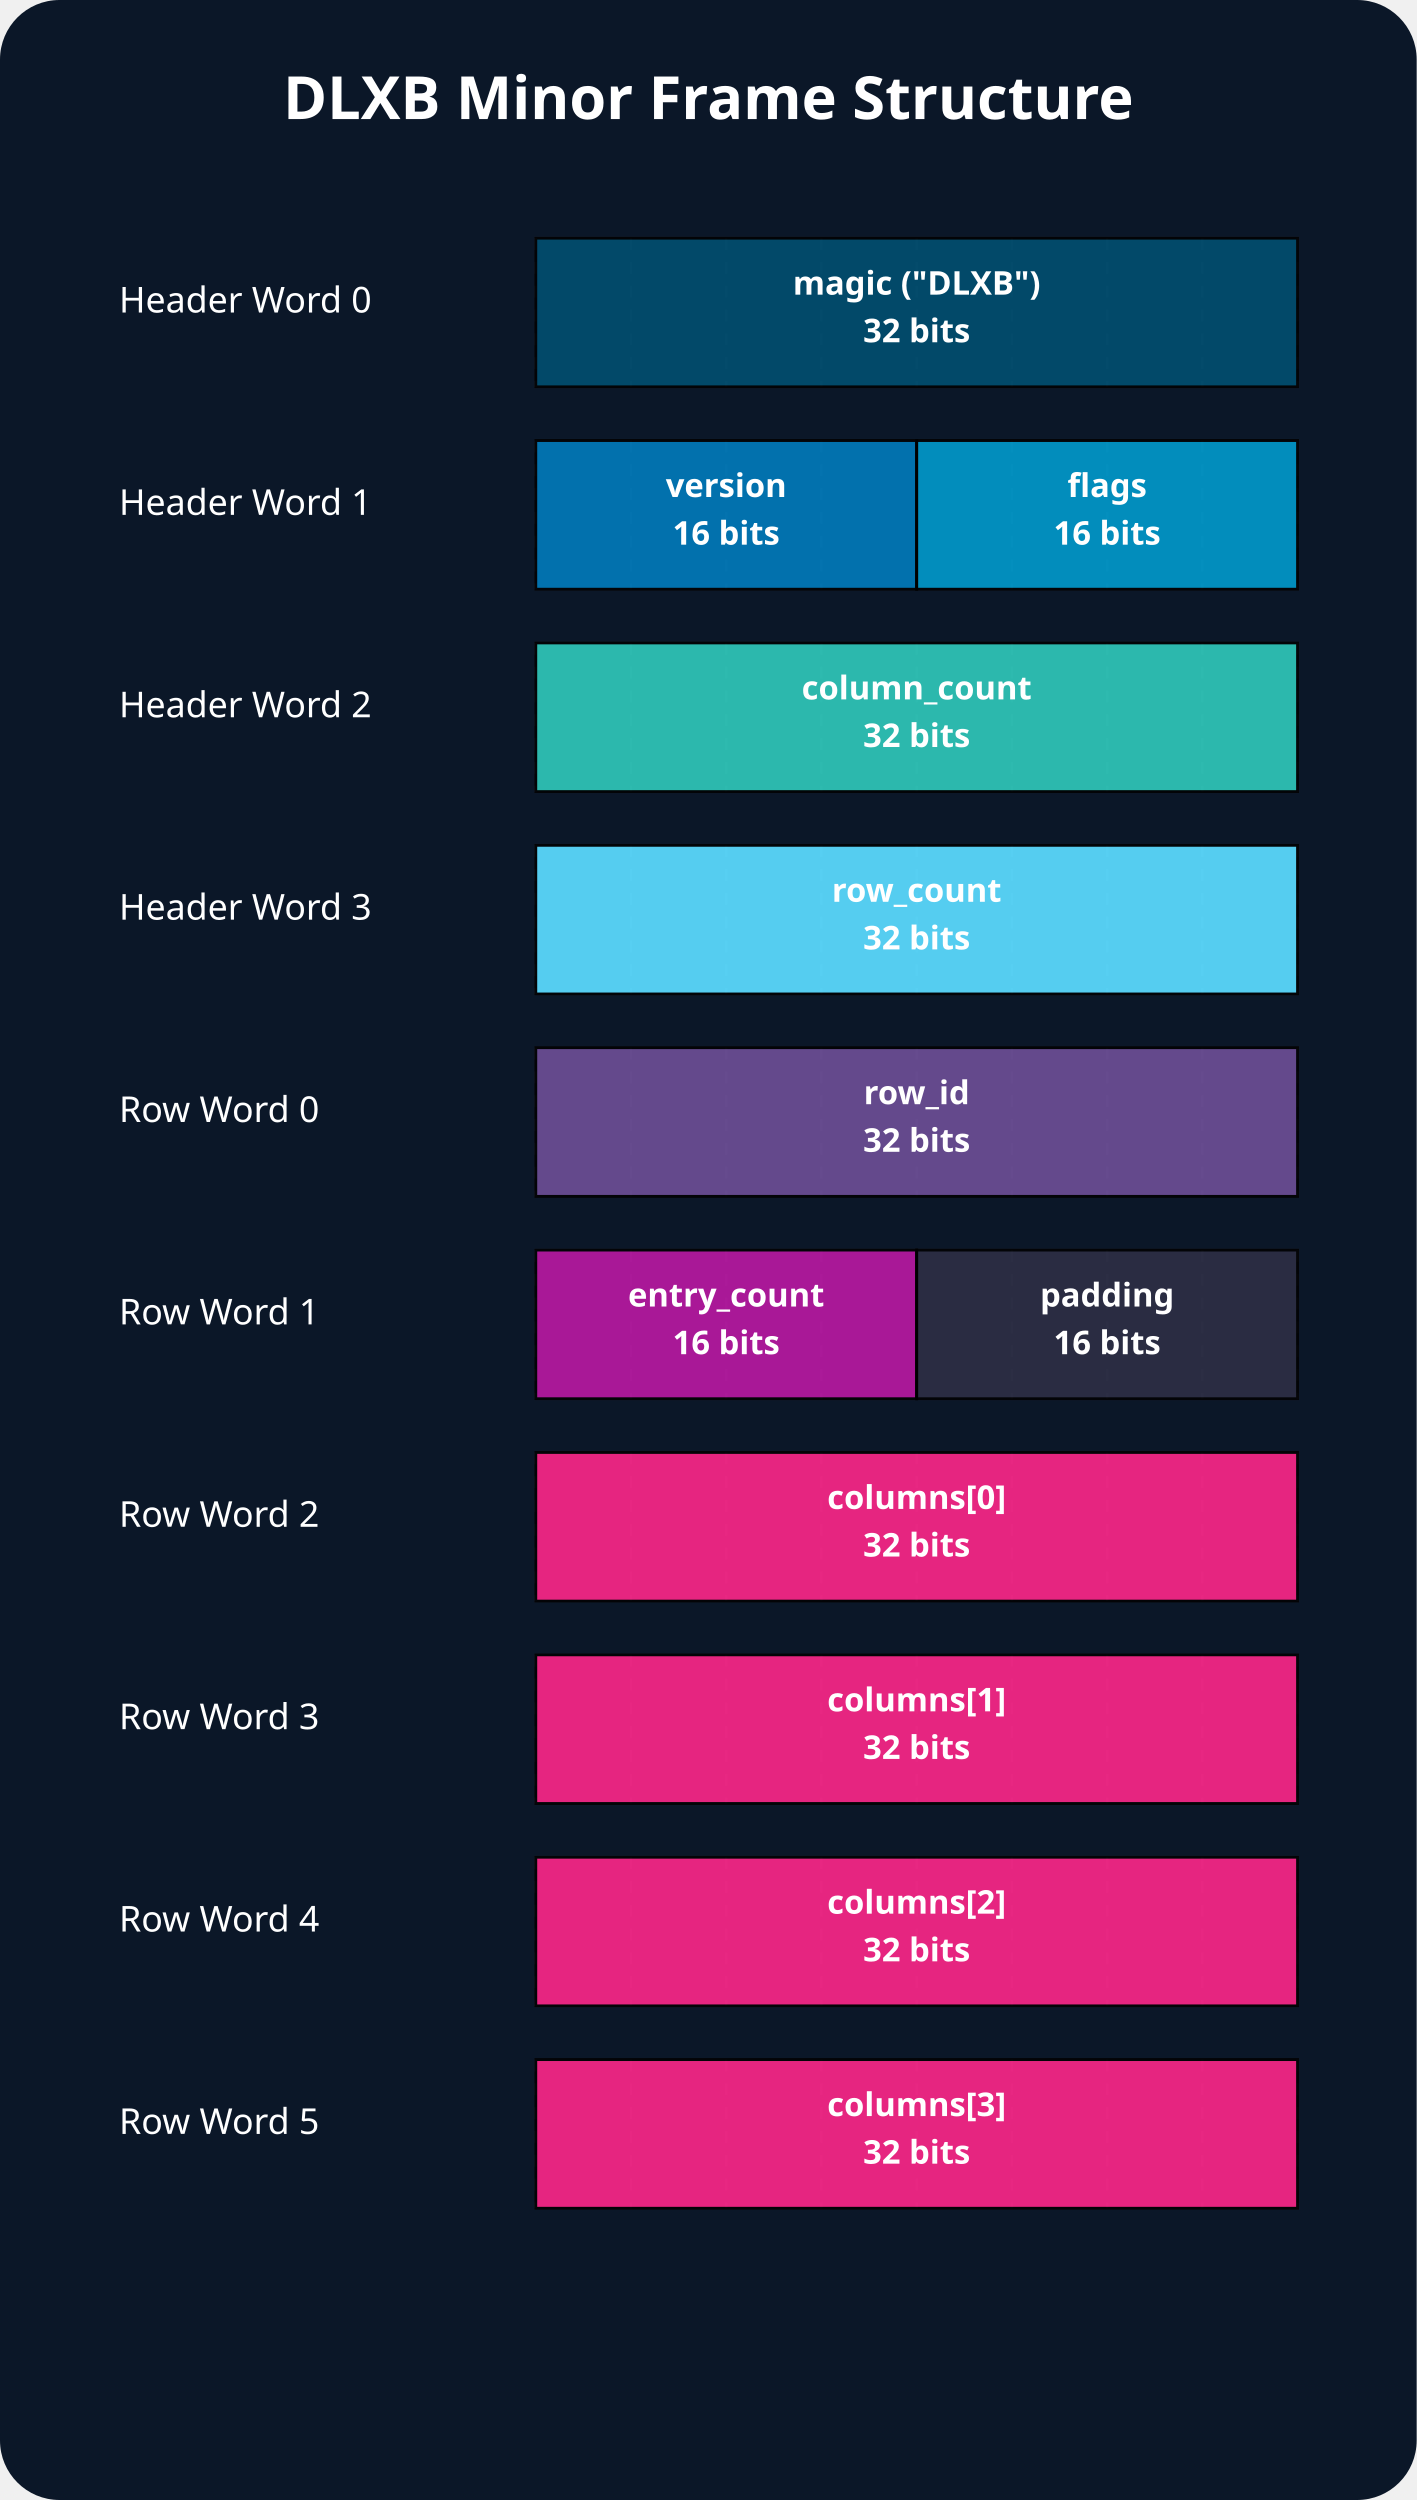
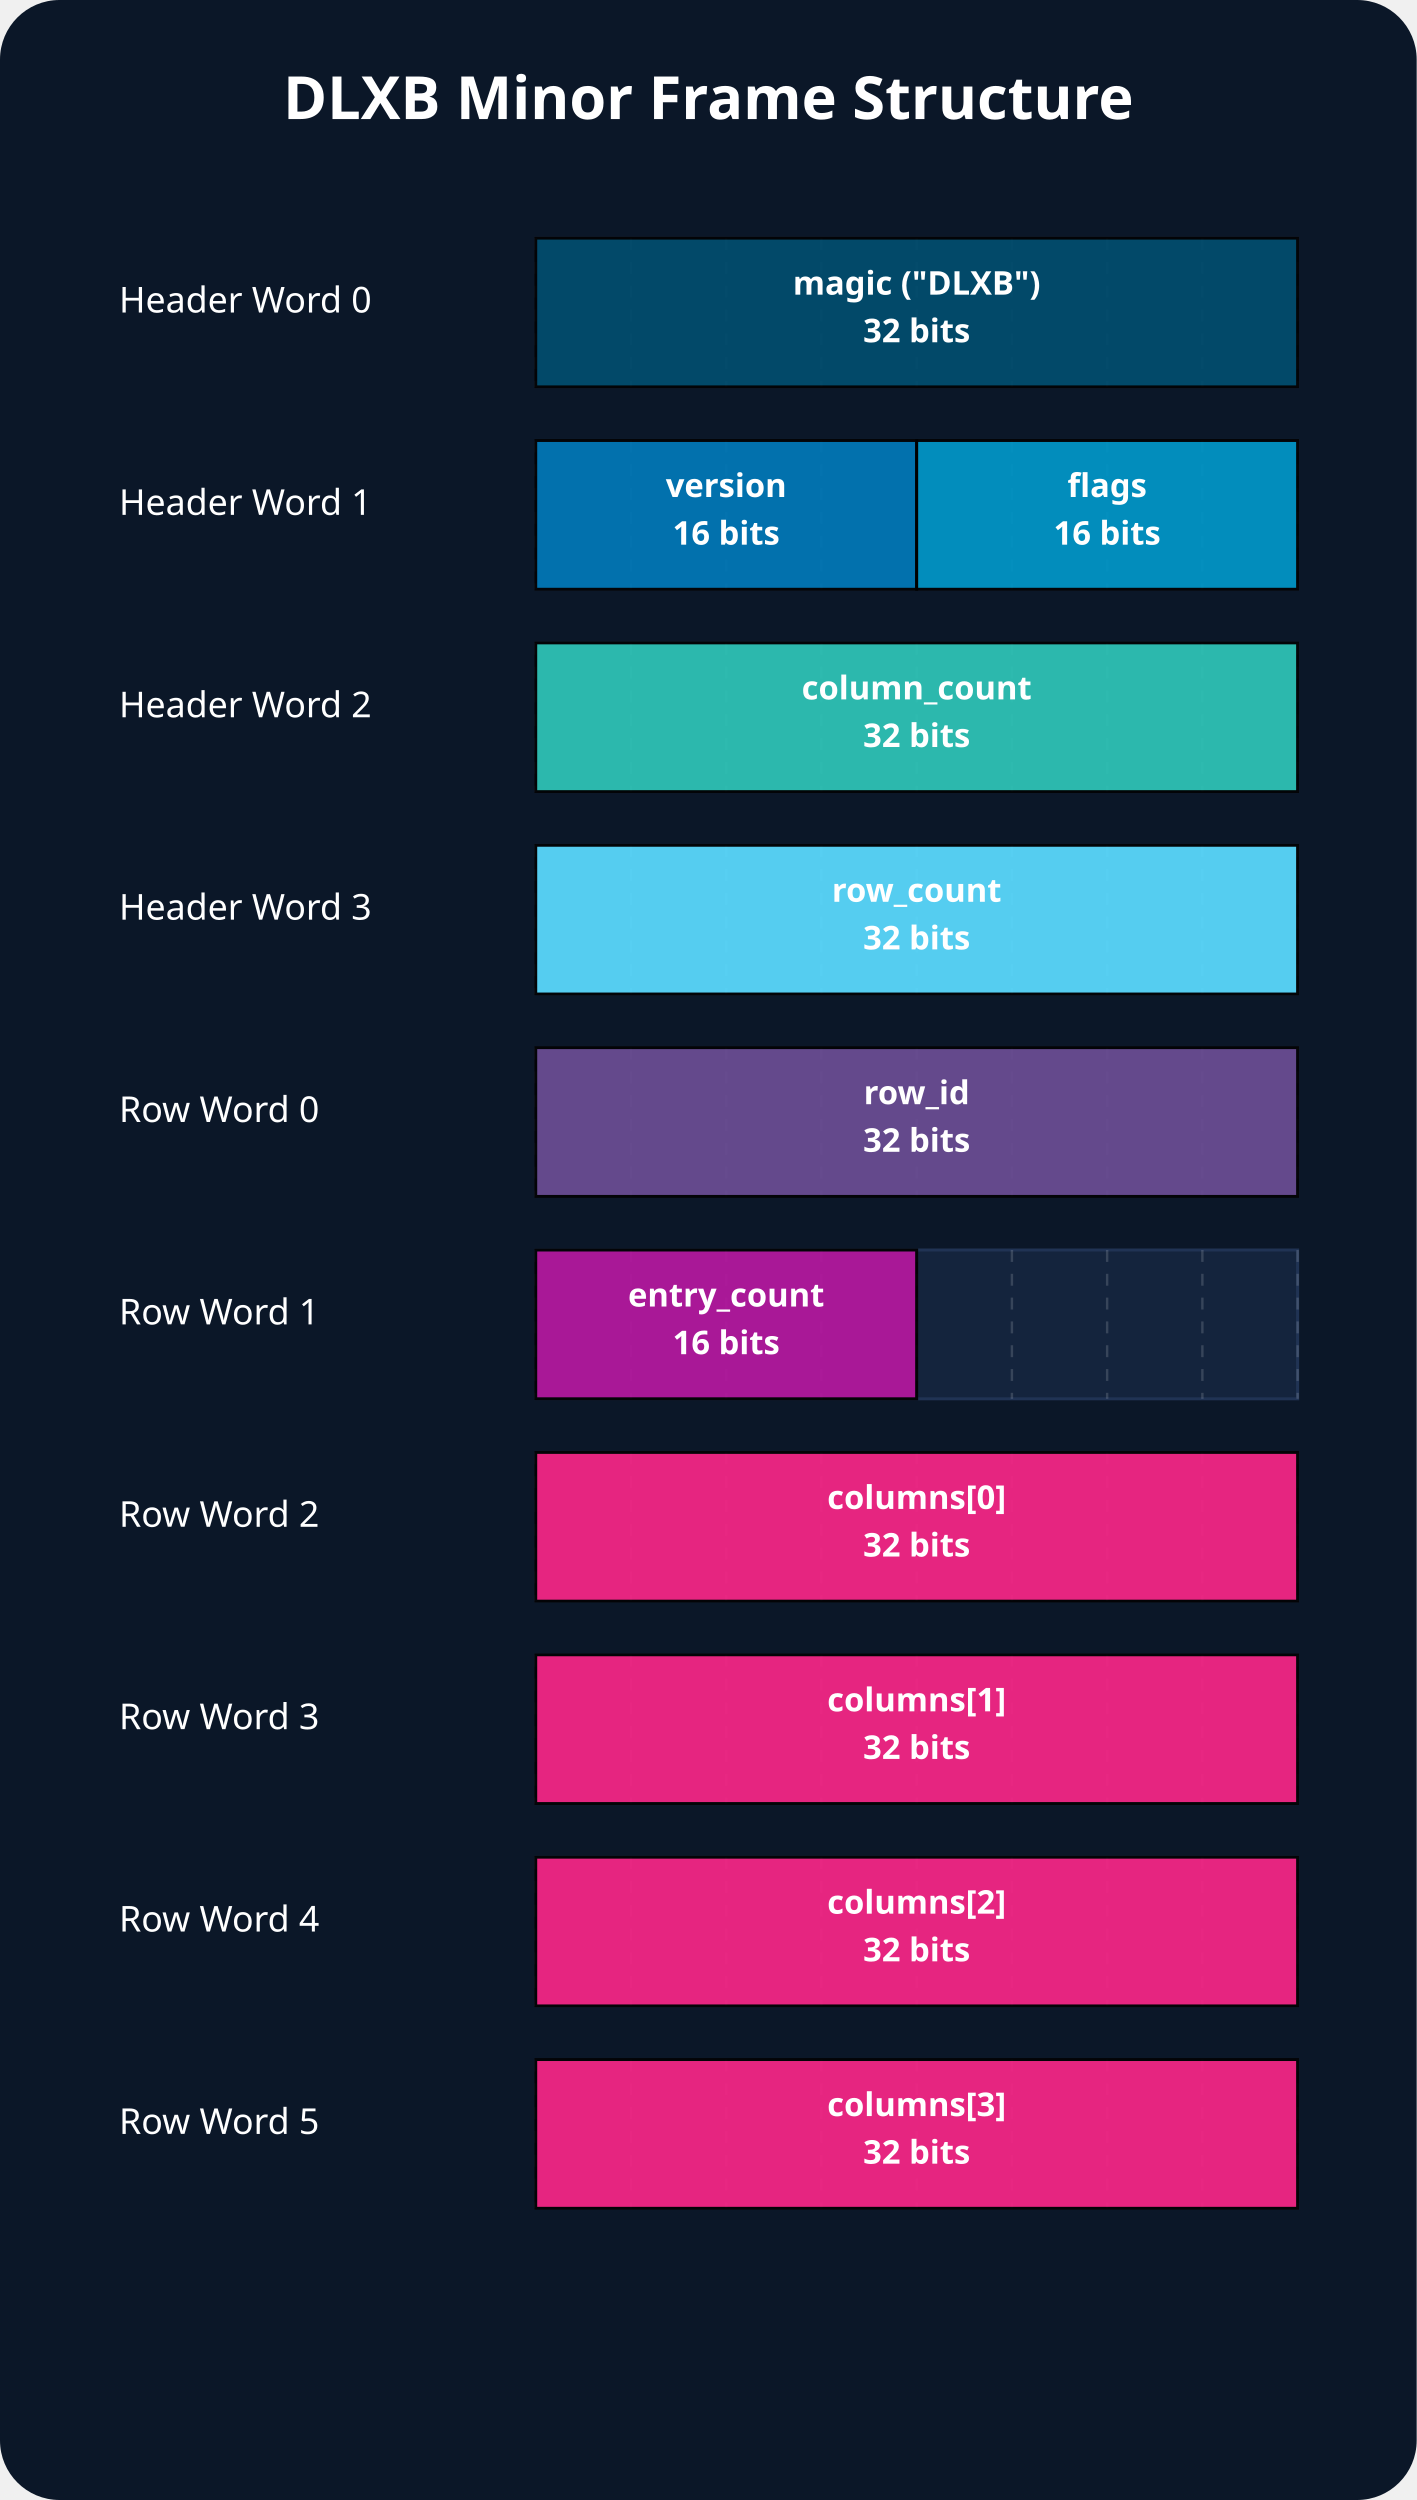
<svg xmlns="http://www.w3.org/2000/svg" width="476" height="840" viewBox="0 0 476 840">
  <style>text{font-family:'Fira Sans','Segoe UI',sans-serif;} .title{font-size:20px;font-weight:bold;fill:#ffffff;} .rowlabel{font-size:12px;fill:#ffffff;} .celltext{font-size:11px;fill:#ffffff;font-weight:600;} .gridline{stroke:#ffffff;stroke-opacity:0.15;stroke-width:0.8;stroke-dasharray:4 4;}</style>
  <rect width="100%" height="100%" fill="#0b1728" rx="20" ry="20" />
  <text class="title" x="238.0" y="40" text-anchor="middle">DLXB Minor Frame Structure</text>
  <text class="rowlabel" x="40" y="105.0">Header Word 0</text>
  <rect x="180" y="80" width="256" height="50" fill="#14243d" stroke="#203354" stroke-width="1" />
  <line class="gridline" x1="180" y1="80" x2="180" y2="130" />
  <line class="gridline" x1="212" y1="80" x2="212" y2="130" />
  <line class="gridline" x1="244" y1="80" x2="244" y2="130" />
  <line class="gridline" x1="276" y1="80" x2="276" y2="130" />
  <line class="gridline" x1="308" y1="80" x2="308" y2="130" />
  <line class="gridline" x1="340" y1="80" x2="340" y2="130" />
  <line class="gridline" x1="372" y1="80" x2="372" y2="130" />
  <line class="gridline" x1="404" y1="80" x2="404" y2="130" />
  <line class="gridline" x1="436" y1="80" x2="436" y2="130" />
  <rect x="180" y="80" width="256" height="50" fill="#004c6d" opacity="0.92" stroke="black" stroke-width="1" />
  <text class="celltext" x="308.0" y="99.0" text-anchor="middle">magic ("DLXB")</text>
  <text class="celltext" x="308.0" y="115.0" text-anchor="middle">32 bits</text>
  <text class="rowlabel" x="40" y="173.0">Header Word 1</text>
  <rect x="180" y="148" width="256" height="50" fill="#14243d" stroke="#203354" stroke-width="1" />
  <line class="gridline" x1="180" y1="148" x2="180" y2="198" />
  <line class="gridline" x1="212" y1="148" x2="212" y2="198" />
  <line class="gridline" x1="244" y1="148" x2="244" y2="198" />
  <line class="gridline" x1="276" y1="148" x2="276" y2="198" />
  <line class="gridline" x1="308" y1="148" x2="308" y2="198" />
  <line class="gridline" x1="340" y1="148" x2="340" y2="198" />
  <line class="gridline" x1="372" y1="148" x2="372" y2="198" />
  <line class="gridline" x1="404" y1="148" x2="404" y2="198" />
  <line class="gridline" x1="436" y1="148" x2="436" y2="198" />
  <rect x="180" y="148" width="128" height="50" fill="#0077b6" opacity="0.92" stroke="black" stroke-width="1" />
  <text class="celltext" x="244.0" y="167.0" text-anchor="middle">version</text>
  <text class="celltext" x="244.0" y="183.0" text-anchor="middle">16 bits</text>
  <rect x="308" y="148" width="128" height="50" fill="#0096c7" opacity="0.92" stroke="black" stroke-width="1" />
  <text class="celltext" x="372.0" y="167.0" text-anchor="middle">flags</text>
  <text class="celltext" x="372.0" y="183.0" text-anchor="middle">16 bits</text>
  <text class="rowlabel" x="40" y="241.0">Header Word 2</text>
  <rect x="180" y="216" width="256" height="50" fill="#14243d" stroke="#203354" stroke-width="1" />
  <line class="gridline" x1="180" y1="216" x2="180" y2="266" />
  <line class="gridline" x1="212" y1="216" x2="212" y2="266" />
  <line class="gridline" x1="244" y1="216" x2="244" y2="266" />
  <line class="gridline" x1="276" y1="216" x2="276" y2="266" />
  <line class="gridline" x1="308" y1="216" x2="308" y2="266" />
  <line class="gridline" x1="340" y1="216" x2="340" y2="266" />
  <line class="gridline" x1="372" y1="216" x2="372" y2="266" />
  <line class="gridline" x1="404" y1="216" x2="404" y2="266" />
  <line class="gridline" x1="436" y1="216" x2="436" y2="266" />
  <rect x="180" y="216" width="256" height="50" fill="#2ec4b6" opacity="0.92" stroke="black" stroke-width="1" />
  <text class="celltext" x="308.0" y="235.0" text-anchor="middle">column_count</text>
  <text class="celltext" x="308.0" y="251.0" text-anchor="middle">32 bits</text>
  <text class="rowlabel" x="40" y="309.0">Header Word 3</text>
  <rect x="180" y="284" width="256" height="50" fill="#14243d" stroke="#203354" stroke-width="1" />
  <line class="gridline" x1="180" y1="284" x2="180" y2="334" />
  <line class="gridline" x1="212" y1="284" x2="212" y2="334" />
  <line class="gridline" x1="244" y1="284" x2="244" y2="334" />
  <line class="gridline" x1="276" y1="284" x2="276" y2="334" />
  <line class="gridline" x1="308" y1="284" x2="308" y2="334" />
  <line class="gridline" x1="340" y1="284" x2="340" y2="334" />
  <line class="gridline" x1="372" y1="284" x2="372" y2="334" />
  <line class="gridline" x1="404" y1="284" x2="404" y2="334" />
  <line class="gridline" x1="436" y1="284" x2="436" y2="334" />
  <rect x="180" y="284" width="256" height="50" fill="#5adbff" opacity="0.92" stroke="black" stroke-width="1" />
  <text class="celltext" x="308.0" y="303.0" text-anchor="middle">row_count</text>
  <text class="celltext" x="308.0" y="319.0" text-anchor="middle">32 bits</text>
  <text class="rowlabel" x="40" y="377.0">Row Word 0</text>
  <rect x="180" y="352" width="256" height="50" fill="#14243d" stroke="#203354" stroke-width="1" />
  <line class="gridline" x1="180" y1="352" x2="180" y2="402" />
  <line class="gridline" x1="212" y1="352" x2="212" y2="402" />
  <line class="gridline" x1="244" y1="352" x2="244" y2="402" />
  <line class="gridline" x1="276" y1="352" x2="276" y2="402" />
  <line class="gridline" x1="308" y1="352" x2="308" y2="402" />
  <line class="gridline" x1="340" y1="352" x2="340" y2="402" />
  <line class="gridline" x1="372" y1="352" x2="372" y2="402" />
  <line class="gridline" x1="404" y1="352" x2="404" y2="402" />
  <line class="gridline" x1="436" y1="352" x2="436" y2="402" />
  <rect x="180" y="352" width="256" height="50" fill="#6a4c93" opacity="0.92" stroke="black" stroke-width="1" />
  <text class="celltext" x="308.0" y="371.0" text-anchor="middle">row_id</text>
  <text class="celltext" x="308.0" y="387.0" text-anchor="middle">32 bits</text>
  <text class="rowlabel" x="40" y="445.0">Row Word 1</text>
  <rect x="180" y="420" width="256" height="50" fill="#14243d" stroke="#203354" stroke-width="1" />
  <line class="gridline" x1="180" y1="420" x2="180" y2="470" />
  <line class="gridline" x1="212" y1="420" x2="212" y2="470" />
  <line class="gridline" x1="244" y1="420" x2="244" y2="470" />
  <line class="gridline" x1="276" y1="420" x2="276" y2="470" />
  <line class="gridline" x1="308" y1="420" x2="308" y2="470" />
  <line class="gridline" x1="340" y1="420" x2="340" y2="470" />
  <line class="gridline" x1="372" y1="420" x2="372" y2="470" />
  <line class="gridline" x1="404" y1="420" x2="404" y2="470" />
  <line class="gridline" x1="436" y1="420" x2="436" y2="470" />
  <rect x="180" y="420" width="128" height="50" fill="#b5179e" opacity="0.92" stroke="black" stroke-width="1" />
  <text class="celltext" x="244.0" y="439.0" text-anchor="middle">entry_count</text>
  <text class="celltext" x="244.0" y="455.0" text-anchor="middle">16 bits</text>
-   <rect x="308" y="420" width="128" height="50" fill="#2b2d42" opacity="0.92" stroke="black" stroke-width="1" />
-   <text class="celltext" x="372.0" y="439.0" text-anchor="middle">padding</text>
-   <text class="celltext" x="372.0" y="455.0" text-anchor="middle">16 bits</text>
  <text class="rowlabel" x="40" y="513.0">Row Word 2</text>
  <rect x="180" y="488" width="256" height="50" fill="#14243d" stroke="#203354" stroke-width="1" />
  <line class="gridline" x1="180" y1="488" x2="180" y2="538" />
  <line class="gridline" x1="212" y1="488" x2="212" y2="538" />
  <line class="gridline" x1="244" y1="488" x2="244" y2="538" />
  <line class="gridline" x1="276" y1="488" x2="276" y2="538" />
  <line class="gridline" x1="308" y1="488" x2="308" y2="538" />
  <line class="gridline" x1="340" y1="488" x2="340" y2="538" />
  <line class="gridline" x1="372" y1="488" x2="372" y2="538" />
  <line class="gridline" x1="404" y1="488" x2="404" y2="538" />
  <line class="gridline" x1="436" y1="488" x2="436" y2="538" />
  <rect x="180" y="488" width="256" height="50" fill="#f72585" opacity="0.92" stroke="black" stroke-width="1" />
  <text class="celltext" x="308.0" y="507.0" text-anchor="middle">columns[0]</text>
  <text class="celltext" x="308.0" y="523.0" text-anchor="middle">32 bits</text>
  <text class="rowlabel" x="40" y="581.0">Row Word 3</text>
  <rect x="180" y="556" width="256" height="50" fill="#14243d" stroke="#203354" stroke-width="1" />
  <line class="gridline" x1="180" y1="556" x2="180" y2="606" />
  <line class="gridline" x1="212" y1="556" x2="212" y2="606" />
  <line class="gridline" x1="244" y1="556" x2="244" y2="606" />
  <line class="gridline" x1="276" y1="556" x2="276" y2="606" />
  <line class="gridline" x1="308" y1="556" x2="308" y2="606" />
  <line class="gridline" x1="340" y1="556" x2="340" y2="606" />
  <line class="gridline" x1="372" y1="556" x2="372" y2="606" />
  <line class="gridline" x1="404" y1="556" x2="404" y2="606" />
  <line class="gridline" x1="436" y1="556" x2="436" y2="606" />
  <rect x="180" y="556" width="256" height="50" fill="#f72585" opacity="0.92" stroke="black" stroke-width="1" />
  <text class="celltext" x="308.0" y="575.0" text-anchor="middle">columns[1]</text>
  <text class="celltext" x="308.0" y="591.0" text-anchor="middle">32 bits</text>
  <text class="rowlabel" x="40" y="649.0">Row Word 4</text>
  <rect x="180" y="624" width="256" height="50" fill="#14243d" stroke="#203354" stroke-width="1" />
  <line class="gridline" x1="180" y1="624" x2="180" y2="674" />
  <line class="gridline" x1="212" y1="624" x2="212" y2="674" />
  <line class="gridline" x1="244" y1="624" x2="244" y2="674" />
  <line class="gridline" x1="276" y1="624" x2="276" y2="674" />
  <line class="gridline" x1="308" y1="624" x2="308" y2="674" />
  <line class="gridline" x1="340" y1="624" x2="340" y2="674" />
  <line class="gridline" x1="372" y1="624" x2="372" y2="674" />
  <line class="gridline" x1="404" y1="624" x2="404" y2="674" />
  <line class="gridline" x1="436" y1="624" x2="436" y2="674" />
  <rect x="180" y="624" width="256" height="50" fill="#f72585" opacity="0.92" stroke="black" stroke-width="1" />
  <text class="celltext" x="308.0" y="643.0" text-anchor="middle">columns[2]</text>
  <text class="celltext" x="308.0" y="659.0" text-anchor="middle">32 bits</text>
  <text class="rowlabel" x="40" y="717.0">Row Word 5</text>
  <rect x="180" y="692" width="256" height="50" fill="#14243d" stroke="#203354" stroke-width="1" />
  <line class="gridline" x1="180" y1="692" x2="180" y2="742" />
  <line class="gridline" x1="212" y1="692" x2="212" y2="742" />
  <line class="gridline" x1="244" y1="692" x2="244" y2="742" />
  <line class="gridline" x1="276" y1="692" x2="276" y2="742" />
  <line class="gridline" x1="308" y1="692" x2="308" y2="742" />
  <line class="gridline" x1="340" y1="692" x2="340" y2="742" />
  <line class="gridline" x1="372" y1="692" x2="372" y2="742" />
  <line class="gridline" x1="404" y1="692" x2="404" y2="742" />
  <line class="gridline" x1="436" y1="692" x2="436" y2="742" />
  <rect x="180" y="692" width="256" height="50" fill="#f72585" opacity="0.92" stroke="black" stroke-width="1" />
  <text class="celltext" x="308.0" y="711.0" text-anchor="middle">columns[3]</text>
  <text class="celltext" x="308.0" y="727.0" text-anchor="middle">32 bits</text>
</svg>
